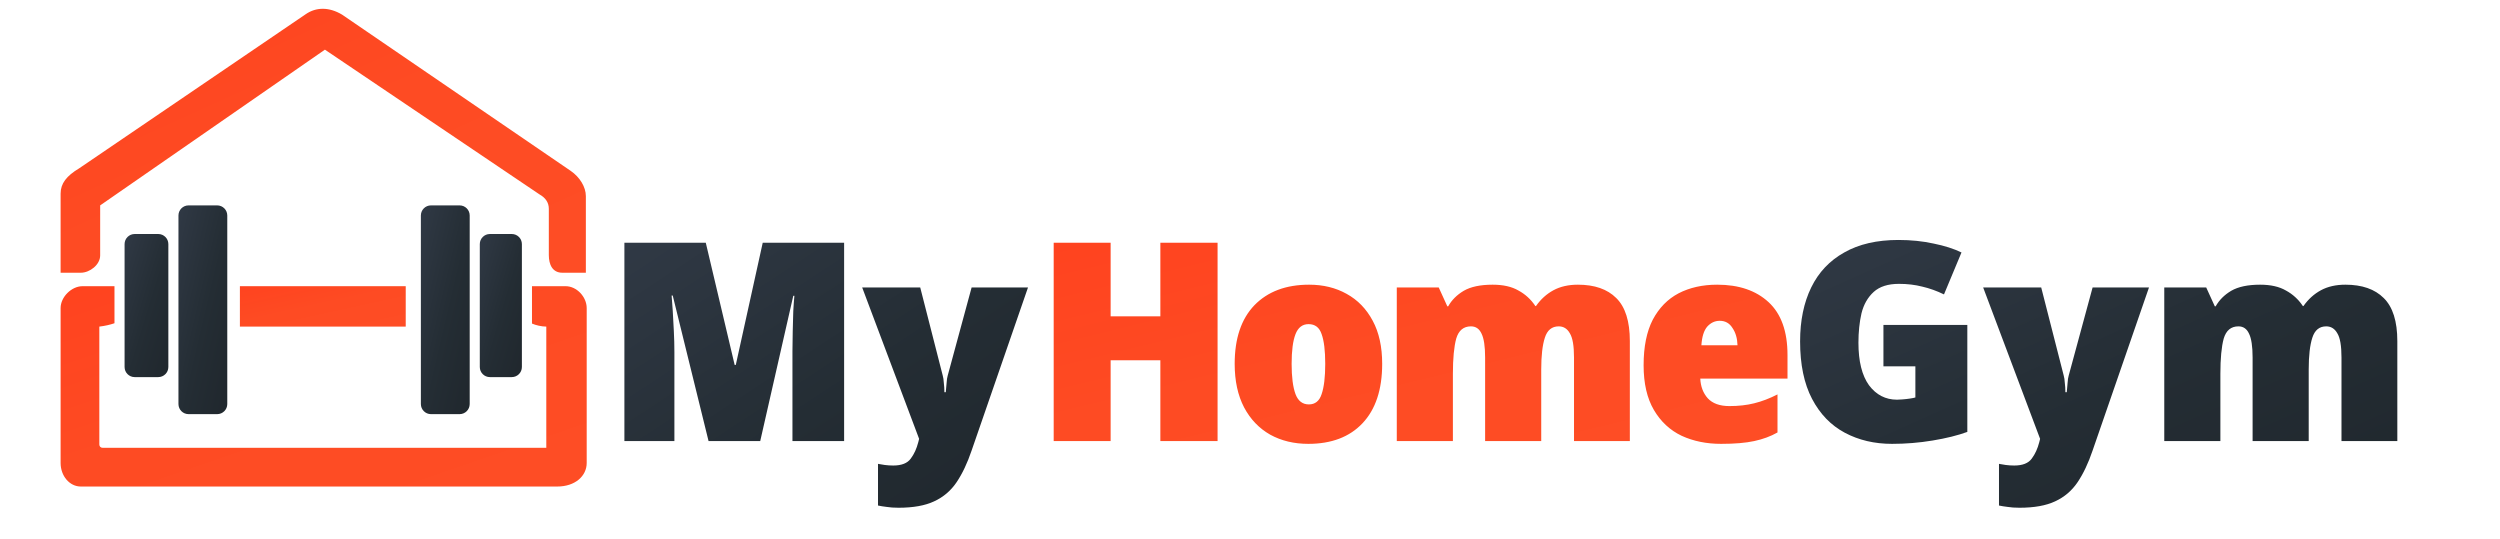
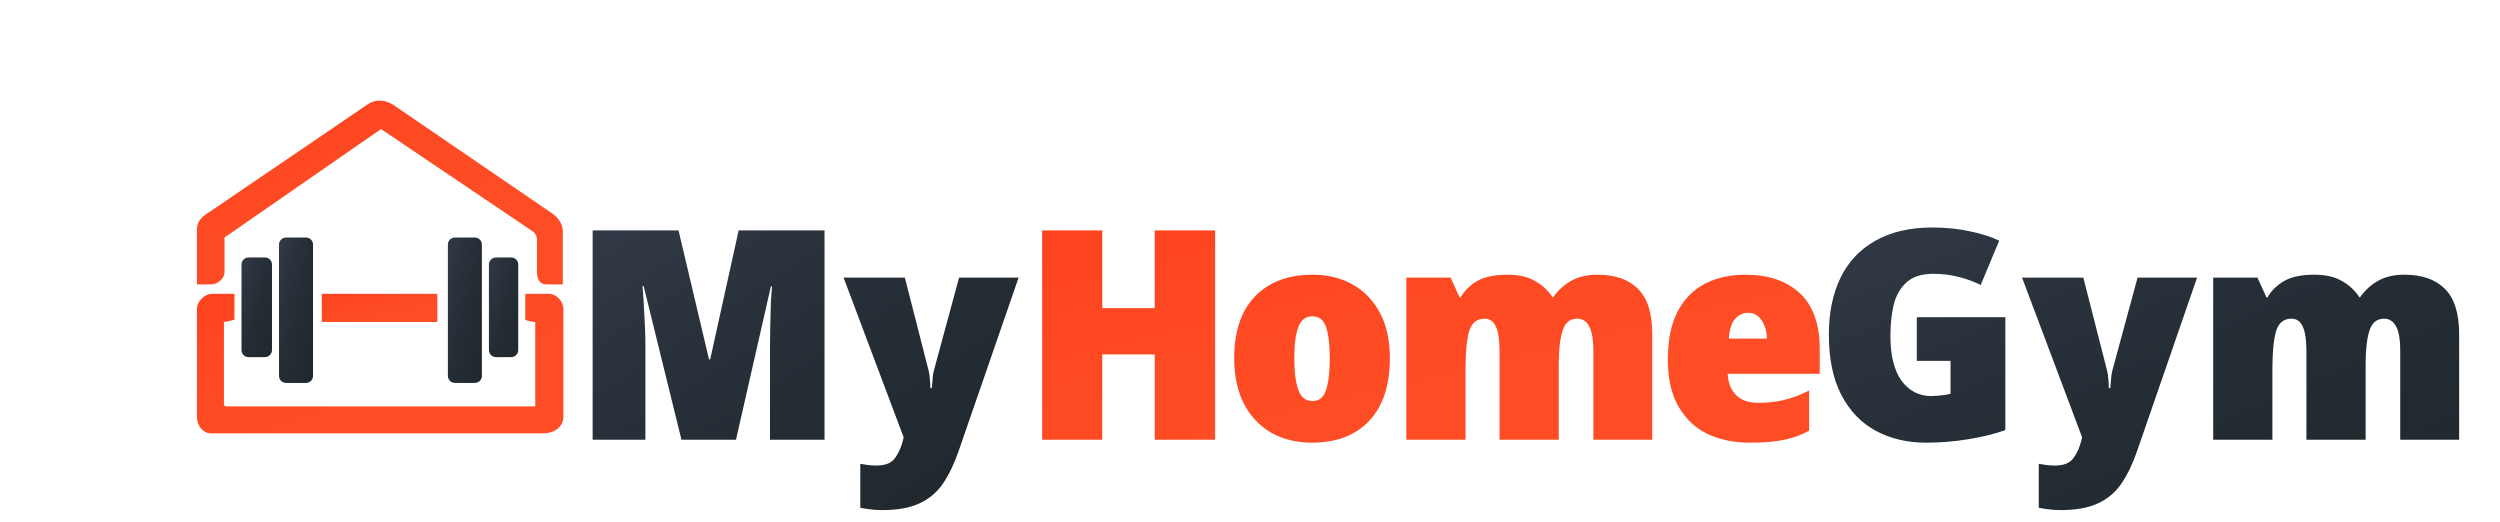
- <svg xmlns="http://www.w3.org/2000/svg" width="1485" height="320" viewBox="0 0 1485 320" role="img" aria-label="My Home Gym logo" version="1.1" id="svg13">
+ <svg xmlns="http://www.w3.org/2000/svg" width="1535" height="320" viewBox="0 0 1535 320" role="img" aria-label="My Home Gym logo" version="1.1" id="svg13">
  <defs id="defs6">
    <linearGradient id="orange" x1="0" y1="0" x2="0.9" y2="1">
      <stop offset="0%" stop-color="#ff431f" id="stop1" />
      <stop offset="50%" stop-color="#fe4b23" id="stop2" />
      <stop offset="100%" stop-color="#fe4d25" id="stop3" />
    </linearGradient>
    <linearGradient id="dark" x1="0" y1="0" x2="1" y2="1">
      <stop offset="0%" stop-color="#303945" id="stop4" />
      <stop offset="55%" stop-color="#242d34" id="stop5" />
      <stop offset="100%" stop-color="#20272d" id="stop6" />
    </linearGradient>
  </defs>
-   <g fill="url(#orange)" id="g7">
+   <g fill="url(#orange)" id="g7" transform="translate(95 58) scale(0.72)">
    <path d="M36 162 L36 115 C36 109 39.5 104.5 47 100 L181.5 8.5 C187.8 4.1 195.5 4.1 203.2 8.7 L339 101.5 C344.4 105.2 348 111.1 348 116.5 L348 162 L334 162 C328.2 162 326 157.2 326 151.5 L326 124 C326 120.2 323.9 117.4 320.5 115.5 L193 29.5 L59.5 122 L59.5 151.7 C59.5 157.3 53.3 162 48 162 Z" id="path6" />
    <path d="M36 183 C36 176.4 42.5 170 49 170 L68 170 L68 192 C65.4 192.9 62.4 193.6 59 194 L59 264 C59 265.2 59.8 266 61 266 L324.5 266 L324.5 194 C321.7 194 318.3 193.2 316 192.2 L316 170 L336 170 C342.6 170 348.5 176.4 348.5 183 L348.5 275 C348.5 282.7 341.7 289 331 289 L48 289 C41.3 289 36 282.7 36 275 Z" id="path7" />
    <rect x="142.5" y="170" width="98.5" height="24" id="rect7" />
  </g>
-   <g fill="url(#dark)" id="g11">
+   <g fill="url(#dark)" id="g11" transform="translate(95 58) scale(0.72)">
    <rect x="74" y="139" width="26" height="85" rx="6" ry="6" id="rect8" />
    <rect x="106" y="122" width="29" height="124" rx="6" ry="6" id="rect9" />
    <rect x="250" y="122" width="29" height="124" rx="6" ry="6" id="rect10" />
    <rect x="285" y="139" width="25" height="85" rx="6" ry="6" id="rect11" />
  </g>
-   <g font-family="Noto Sans Display, Noto Sans, Liberation Sans, Arimo, Arial, sans-serif" font-weight="900" font-size="165" id="g13">
-     <path d="M 420.885,262 399.6,175.54 h -0.66 q 0.33,3.3 0.66,8.91 0.33,5.61 0.66,12.21 0.33,6.435 0.33,12.54 V 262 h -29.7 V 144.19 h 48.345 l 17.16,72.6 h 0.66 l 16.005,-72.6 h 48.345 V 262 h -30.69 v -53.295 q 0,-5.61 0.165,-11.88 0.165,-6.435 0.33,-12.045 0.33,-5.775 0.66,-9.075 h -0.66 L 451.575,262 Z m 91.245,-91.245 h 34.485 l 13.365,52.305 q 0.495,1.65 0.66,4.455 0.33,2.64 0.33,5.445 h 0.825 q 0.33,-2.97 0.495,-5.61 0.165,-2.64 0.66,-4.29 l 14.19,-52.305 h 33.495 l -33.495,96.855 q -3.795,11.22 -8.91,18.81 -5.115,7.59 -13.365,11.385 -8.085,3.795 -21.12,3.795 -4.125,0 -7.095,-0.495 -2.805,-0.33 -5.115,-0.825 v -24.75 q 1.65,0.33 3.96,0.66 2.475,0.33 5.115,0.33 7.425,0 10.395,-4.125 2.97,-3.96 4.455,-9.735 l 0.495,-1.98 z" id="text11" style="fill:url(#dark)" aria-label="My" />
-     <path d="M 723.24,262 H 689.25 V 213.985 H 659.715 V 262 H 625.89 V 144.19 h 33.825 v 43.725 H 689.25 V 144.19 h 33.99 z m 97.775,-45.87 q 0,22.935 -11.715,35.31 -11.55,12.21 -32.175,12.21 -12.705,0 -22.605,-5.445 -9.9,-5.61 -15.51,-16.17 -5.61,-10.725 -5.61,-25.905 0,-22.605 11.715,-34.815 11.88,-12.21 32.505,-12.21 12.54,0 22.275,5.445 9.9,5.445 15.51,16.005 5.61,10.395 5.61,25.575 z m -53.79,0 q 0,11.715 2.31,17.985 2.31,6.105 7.92,6.105 5.61,0 7.59,-6.105 2.145,-6.27 2.145,-17.985 0,-11.715 -2.145,-17.655 -1.98,-5.94 -7.755,-5.94 -5.445,0 -7.755,5.94 -2.31,5.94 -2.31,17.655 z m 170.045,-47.025 q 14.85,0 22.77,7.92 8.085,7.92 8.085,25.575 V 262 h -33.165 v -49.665 q 0,-10.395 -2.475,-14.355 -2.31,-4.125 -6.6,-4.125 -6.105,0 -8.25,6.765 -2.145,6.6 -2.145,18.81 V 262 h -33.33 v -49.665 q 0,-9.9 -2.145,-14.19 -1.98,-4.29 -6.27,-4.29 -6.6,0 -8.745,7.26 -1.98,7.26 -1.98,20.955 V 262 h -33.33 v -91.245 h 24.915 l 5.115,11.22 h 0.495 q 3.135,-5.61 9.24,-9.24 6.27,-3.63 17.16,-3.63 9.405,0 15.345,3.465 6.105,3.3 10.065,9.24 h 0.33 q 4.29,-6.105 10.395,-9.405 6.105,-3.3 14.52,-3.3 z m 82.76,0 q 19.305,0 30.525,10.395 11.22,10.395 11.22,31.35 v 14.025 h -51.81 q 0.33,7.095 4.455,11.715 4.29,4.62 12.87,4.62 8.085,0 14.685,-1.65 6.765,-1.65 13.86,-5.28 v 22.605 q -6.105,3.465 -13.86,5.115 -7.59,1.65 -19.635,1.65 -13.035,0 -23.43,-4.785 -10.395,-4.95 -16.5,-15.345 -6.105,-10.395 -6.105,-26.565 0,-16.5 5.445,-27.06 5.61,-10.56 15.345,-15.675 9.9,-5.115 22.935,-5.115 z m 1.485,21.45 q -4.29,0 -7.425,3.465 -2.97,3.465 -3.465,11.055 h 21.45 q -0.165,-6.105 -2.97,-10.23 -2.64,-4.29 -7.59,-4.29 z" id="text12" style="letter-spacing:-7;fill:url(#orange)" aria-label="Home" />
-     <path d="m 1118.76,193.03 h 49.83 v 63.525 q -8.58,3.135 -20.625,5.115 -11.88,1.98 -24.09,1.98 -15.675,0 -28.05,-6.6 -12.375,-6.6 -19.47,-20.13 -7.095,-13.53 -7.095,-34.155 0,-18.48 6.6,-32.01 6.6,-13.53 19.635,-20.79 13.035,-7.425 32.175,-7.425 11.22,0 20.955,2.145 9.735,1.98 16.5,5.28 l -10.395,24.915 q -6.435,-3.135 -12.87,-4.62 -6.435,-1.65 -13.86,-1.65 -9.735,0 -15.015,4.785 -5.28,4.785 -7.26,12.705 -1.815,7.92 -1.815,17.49 0,16.5 6.27,25.245 6.435,8.58 16.665,8.58 0.99,0 3.135,-0.165 2.31,-0.165 4.455,-0.495 2.31,-0.33 3.3,-0.66 v -18.48 h -18.975 z m 59.235,-22.275 h 34.485 l 13.365,52.305 q 0.495,1.65 0.66,4.455 0.33,2.64 0.33,5.445 h 0.825 q 0.33,-2.97 0.495,-5.61 0.165,-2.64 0.66,-4.29 l 14.19,-52.305 h 33.495 l -33.495,96.855 q -3.795,11.22 -8.91,18.81 -5.115,7.59 -13.365,11.385 -8.085,3.795 -21.12,3.795 -4.125,0 -7.095,-0.495 -2.805,-0.33 -5.115,-0.825 v -24.75 q 1.65,0.33 3.96,0.66 2.475,0.33 5.115,0.33 7.425,0 10.395,-4.125 2.97,-3.96 4.455,-9.735 l 0.495,-1.98 z m 215.16,-1.65 q 14.85,0 22.77,7.92 8.085,7.92 8.085,25.575 V 262 h -33.165 v -49.665 q 0,-10.395 -2.475,-14.355 -2.31,-4.125 -6.6,-4.125 -6.105,0 -8.25,6.765 -2.145,6.6 -2.145,18.81 V 262 h -33.33 v -49.665 q 0,-9.9 -2.145,-14.19 -1.98,-4.29 -6.27,-4.29 -6.6,0 -8.745,7.26 -1.98,7.26 -1.98,20.955 V 262 h -33.33 v -91.245 h 24.915 l 5.115,11.22 h 0.495 q 3.135,-5.61 9.24,-9.24 6.27,-3.63 17.16,-3.63 9.405,0 15.345,3.465 6.105,3.3 10.065,9.24 h 0.33 q 4.29,-6.105 10.395,-9.405 6.105,-3.3 14.52,-3.3 z" id="text13" style="fill:url(#dark)" aria-label="Gym" />
+   <g font-family="Noto Sans Display, Noto Sans, Liberation Sans, Arimo, Arial, sans-serif" font-weight="900" font-size="180" id="g13">
+     <path d="M 418.42,270 395.2,175.68 h -0.72 q 0.36,3.6 0.72,9.72 0.36,6.12 0.72,13.32 0.36,7.02 0.36,13.68 V 270 h -32.4 V 141.48 h 52.74 l 18.72,79.2 h 0.72 l 17.46,-79.2 h 52.74 V 270 h -33.48 v -58.14 q 0,-6.12 0.18,-12.96 0.18,-7.02 0.36,-13.14 0.36,-6.3 0.72,-9.9 h -0.72 L 451.9,270 Z m 99.54,-99.54 h 37.62 l 14.58,57.06 q 0.54,1.8 0.72,4.86 0.36,2.88 0.36,5.94 h 0.9 q 0.36,-3.24 0.54,-6.12 0.18,-2.88 0.72,-4.68 l 15.48,-57.06 h 36.54 l -36.54,105.66 q -4.14,12.24 -9.72,20.52 -5.58,8.28 -14.58,12.42 -8.82,4.14 -23.04,4.14 -4.5,0 -7.74,-0.54 -3.06,-0.36 -5.58,-0.9 v -27 q 1.8,0.36 4.32,0.72 2.7,0.36 5.58,0.36 8.1,0 11.34,-4.5 3.24,-4.32 4.86,-10.62 l 0.54,-2.16 z" id="text11" style="fill:url(#dark)" aria-label="My" />
+     <path d="M 746.08,270 H 709 V 217.62 H 676.78 V 270 h -36.9 V 141.48 h 36.9 v 47.7 H 709 v -47.7 h 37.08 z m 107.3,-50.04 q 0,25.02 -12.78,38.52 -12.6,13.32 -35.1,13.32 -13.86,0 -24.66,-5.94 -10.8,-6.12 -16.92,-17.64 -6.12,-11.7 -6.12,-28.26 0,-24.66 12.78,-37.98 12.96,-13.32 35.46,-13.32 13.68,0 24.3,5.94 10.8,5.94 16.92,17.46 6.12,11.34 6.12,27.9 z m -58.68,0 q 0,12.78 2.52,19.62 2.52,6.66 8.64,6.66 6.12,0 8.28,-6.66 2.34,-6.84 2.34,-19.62 0,-12.78 -2.34,-19.26 -2.16,-6.48 -8.46,-6.48 -5.94,0 -8.46,6.48 -2.52,6.48 -2.52,19.26 z m 186.14,-51.3 q 16.2,0 24.84,8.64 8.82,8.64 8.82,27.9 V 270 h -36.18 v -54.18 q 0,-11.34 -2.7,-15.66 -2.52,-4.5 -7.2,-4.5 -6.66,0 -9,7.38 -2.34,7.2 -2.34,20.52 V 270 h -36.36 v -54.18 q 0,-10.8 -2.34,-15.48 -2.16,-4.68 -6.84,-4.68 -7.2,0 -9.54,7.92 -2.16,7.92 -2.16,22.86 V 270 h -36.36 v -99.54 h 27.18 l 5.58,12.24 h 0.54 q 3.42,-6.12 10.08,-10.08 6.84,-3.96 18.72,-3.96 10.26,0 16.74,3.78 6.66,3.6 10.98,10.08 h 0.36 q 4.68,-6.66 11.34,-10.26 6.66,-3.6 15.84,-3.6 z m 90.92,0 q 21.06,0 33.3,11.34 12.24,11.34 12.24,34.2 v 15.3 h -56.52 q 0.36,7.74 4.86,12.78 4.68,5.04 14.04,5.04 8.82,0 16.02,-1.8 7.38,-1.8 15.12,-5.76 v 24.66 q -6.66,3.78 -15.12,5.58 -8.28,1.8 -21.42,1.8 -14.22,0 -25.56,-5.22 -11.34,-5.4 -18,-16.74 -6.66,-11.34 -6.66,-28.98 0,-18 5.94,-29.52 6.12,-11.52 16.74,-17.1 10.8,-5.58 25.02,-5.58 z m 1.62,23.4 q -4.68,0 -8.1,3.78 -3.24,3.78 -3.78,12.06 h 23.4 q -0.18,-6.66 -3.24,-11.16 -2.88,-4.68 -8.28,-4.68 z" id="text12" style="letter-spacing:-7;fill:url(#orange)" aria-label="Home" />
+     <path d="m 1176.92,194.76 h 54.36 v 69.3 q -9.36,3.42 -22.5,5.58 -12.96,2.16 -26.28,2.16 -17.1,0 -30.6,-7.2 -13.5,-7.2 -21.24,-21.96 -7.74,-14.76 -7.74,-37.26 0,-20.16 7.2,-34.92 7.2,-14.76 21.42,-22.68 14.22,-8.1 35.1,-8.1 12.24,0 22.86,2.34 10.62,2.16 18,5.76 l -11.34,27.18 q -7.02,-3.42 -14.04,-5.04 -7.02,-1.8 -15.12,-1.8 -10.62,0 -16.38,5.22 -5.76,5.22 -7.92,13.86 -1.98,8.64 -1.98,19.08 0,18 6.84,27.54 7.02,9.36 18.18,9.36 1.08,0 3.42,-0.18 2.52,-0.18 4.86,-0.54 2.52,-0.36 3.6,-0.72 v -20.16 h -20.7 z m 64.62,-24.3 h 37.62 l 14.58,57.06 q 0.54,1.8 0.72,4.86 0.36,2.88 0.36,5.94 h 0.9 q 0.36,-3.24 0.54,-6.12 0.18,-2.88 0.72,-4.68 l 15.48,-57.06 h 36.54 l -36.54,105.66 q -4.14,12.24 -9.72,20.52 -5.58,8.28 -14.58,12.42 -8.82,4.14 -23.04,4.14 -4.5,0 -7.74,-0.54 -3.06,-0.36 -5.58,-0.9 v -27 q 1.8,0.36 4.32,0.72 2.7,0.36 5.58,0.36 8.1,0 11.34,-4.5 3.24,-4.32 4.86,-10.62 l 0.54,-2.16 z m 234.72,-1.8 q 16.2,0 24.84,8.64 8.82,8.64 8.82,27.9 V 270 h -36.18 v -54.18 q 0,-11.34 -2.7,-15.66 -2.52,-4.5 -7.2,-4.5 -6.66,0 -9,7.38 -2.34,7.2 -2.34,20.52 V 270 h -36.36 v -54.18 q 0,-10.8 -2.34,-15.48 -2.16,-4.68 -6.84,-4.68 -7.2,0 -9.54,7.92 -2.16,7.92 -2.16,22.86 V 270 h -36.36 v -99.54 h 27.18 l 5.58,12.24 h 0.54 q 3.42,-6.12 10.08,-10.08 6.84,-3.96 18.72,-3.96 10.26,0 16.74,3.78 6.66,3.6 10.98,10.08 h 0.36 q 4.68,-6.66 11.34,-10.26 6.66,-3.6 15.84,-3.6 z" id="text13" style="fill:url(#dark)" aria-label="Gym" />
  </g>
</svg>
